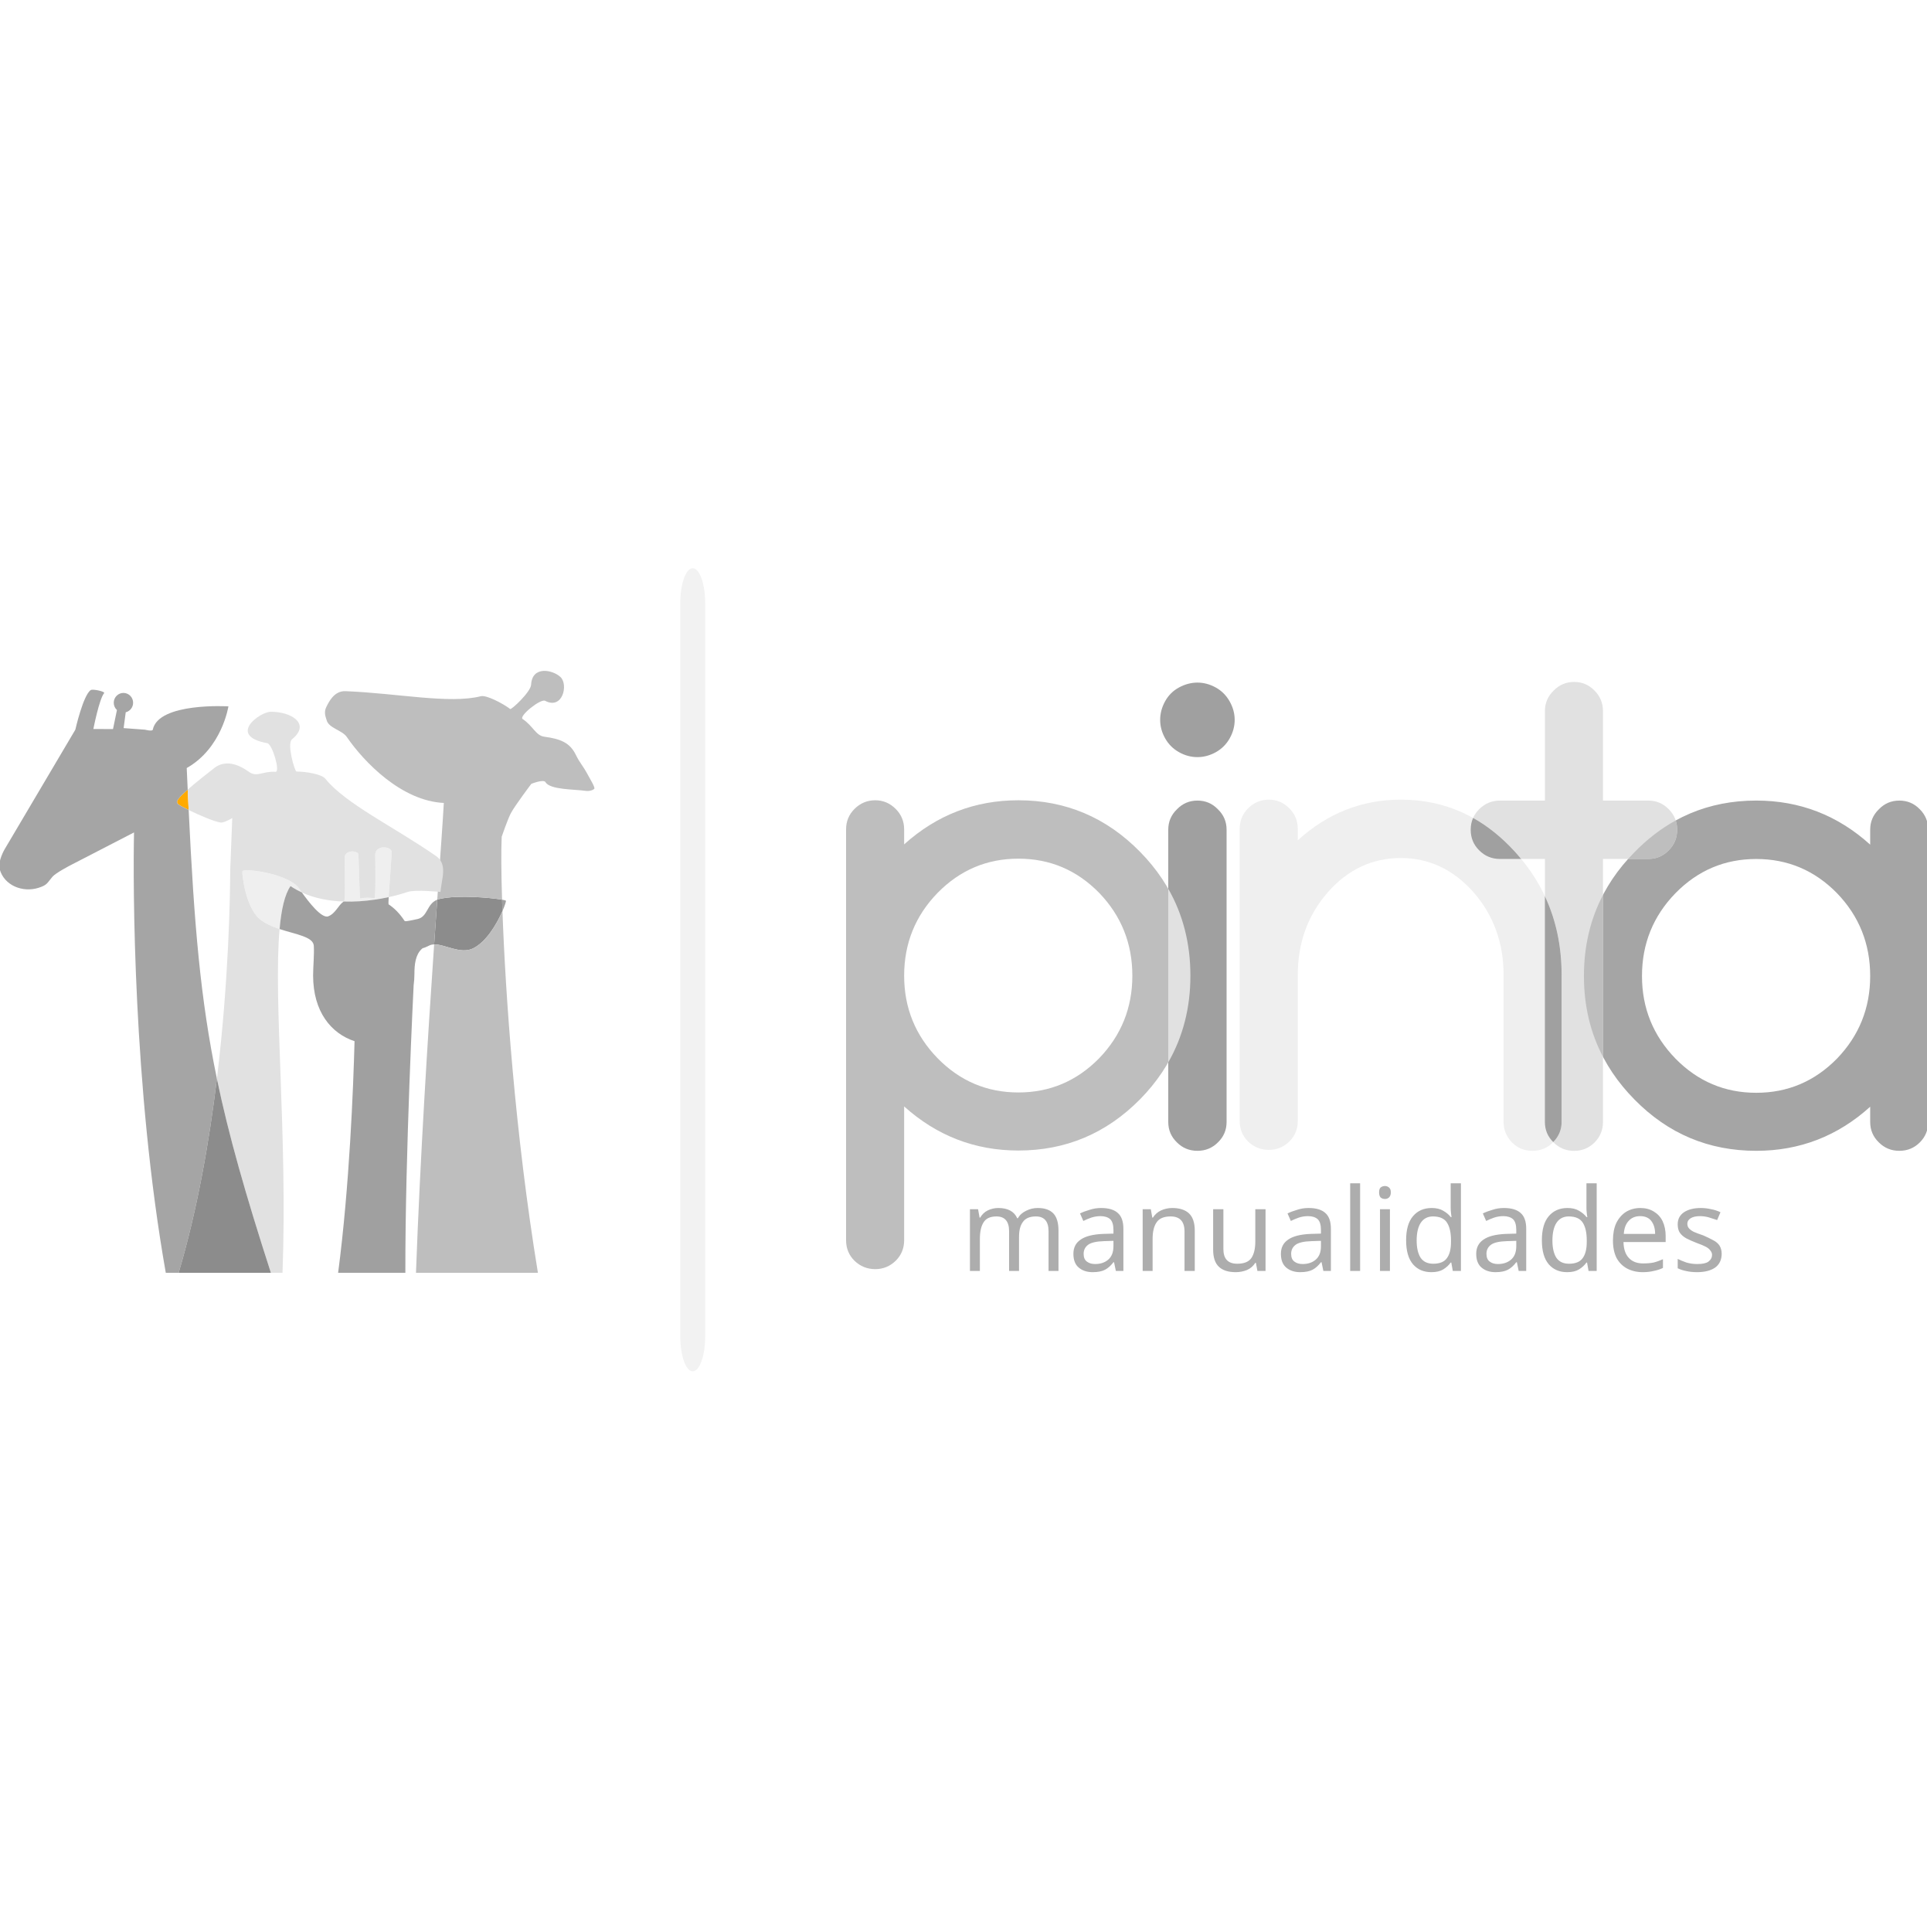
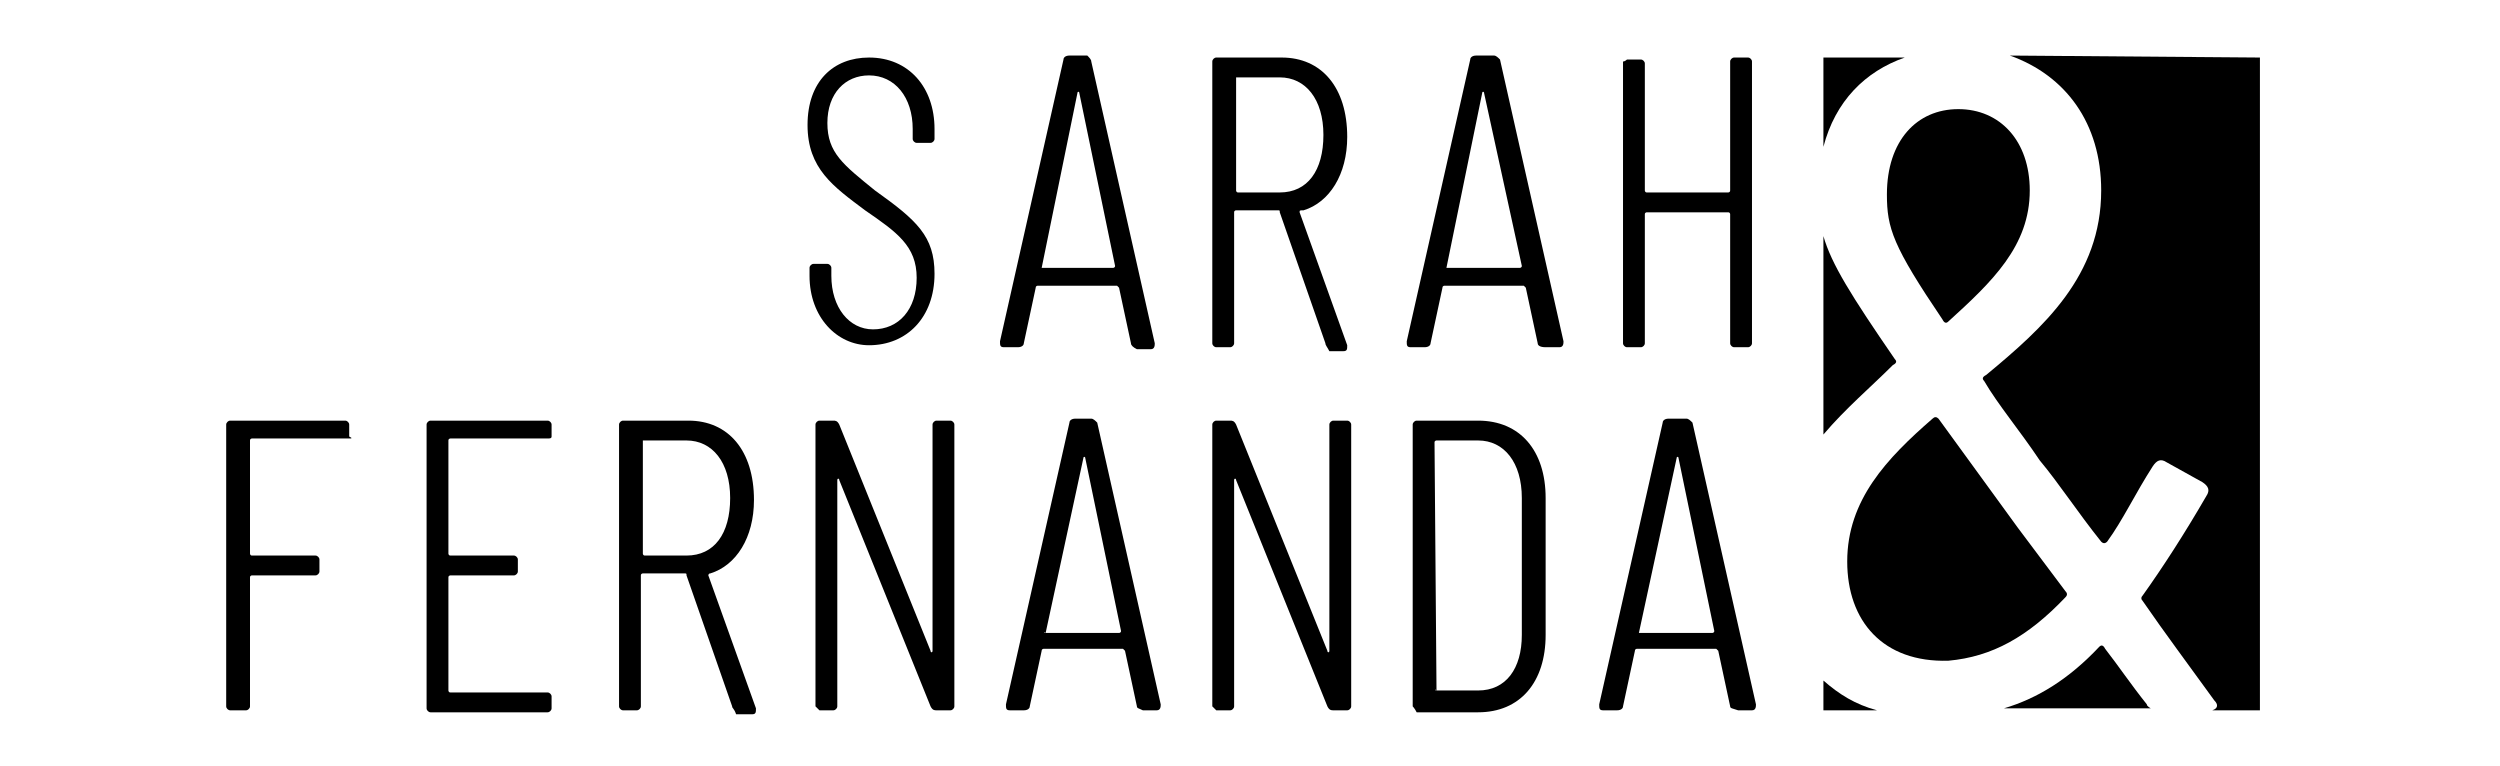
- <svg xmlns="http://www.w3.org/2000/svg" version="1.1" x="0px" y="0px" width="99.965px" height="100.213px" viewBox="0 0 99.965 100.213" enable-background="new 0 0 99.965 100.213" xml:space="preserve">
+ <svg xmlns="http://www.w3.org/2000/svg" version="1.1" id="Capa_1" x="0px" y="0px" viewBox="0 0 126 38.6" style="enable-background:new 0 0 126 38.6;" xml:space="preserve">
  <g id="Capa_4">
- </g>
-   <g id="Capa_6">
</g>
  <g id="Capa_7">
</g>
-   <g id="Capa_1">
+   <g id="Capa_1_1_">
</g>
  <g id="Capa_9">
</g>
  <g id="Capa_5">
</g>
  <g id="Capa_8">
</g>
  <g id="Capa_2">
-     <g>
-       <g>
-         <g>
-           <path fill="#BEBEBE" d="M52.834,41.51c2.458,0,4.563,0.892,6.312,2.674c1.74,1.771,2.61,3.914,2.61,6.426      c0,2.502-0.87,4.639-2.61,6.41c-1.749,1.771-3.854,2.658-6.312,2.658c-2.255,0-4.23-0.764-5.927-2.287v6.941      c0,0.418-0.146,0.773-0.436,1.062c-0.3,0.291-0.655,0.436-1.062,0.436c-0.419,0-0.779-0.145-1.08-0.436      c-0.29-0.289-0.435-0.645-0.435-1.062V43.024c0-0.418,0.145-0.773,0.435-1.063c0.301-0.301,0.661-0.451,1.08-0.451      c0.407,0,0.763,0.15,1.062,0.451c0.29,0.29,0.436,0.645,0.436,1.063v0.773C48.604,42.273,50.579,41.51,52.834,41.51z       M52.834,56.666c1.632,0,3.027-0.591,4.188-1.771c1.148-1.191,1.724-2.62,1.724-4.284c0-1.675-0.575-3.108-1.724-4.301      c-1.16-1.181-2.556-1.771-4.188-1.771c-1.633,0-3.027,0.59-4.188,1.771c-1.16,1.192-1.739,2.625-1.739,4.301      c0,1.664,0.579,3.093,1.739,4.284C49.807,56.075,51.201,56.666,52.834,56.666z" />
-         </g>
-       </g>
-       <g>
-         <g>
-           <path fill="#EFEFEF" d="M72.674,41.478c2.298,0,4.262,0.891,5.896,2.674c1.631,1.771,2.447,3.914,2.447,6.426v7.618      c0,0.408-0.15,0.763-0.451,1.062c-0.29,0.291-0.645,0.436-1.062,0.436c-0.419,0-0.773-0.145-1.063-0.436      c-0.289-0.3-0.435-0.654-0.435-1.062v-7.618c0-1.675-0.521-3.108-1.562-4.3c-1.052-1.181-2.308-1.772-3.769-1.772      c-1.481,0-2.744,0.591-3.785,1.772c-1.042,1.192-1.562,2.625-1.562,4.3v7.57c0,0.419-0.146,0.772-0.436,1.062      c-0.301,0.29-0.654,0.435-1.062,0.435c-0.42,0-0.779-0.145-1.08-0.435c-0.29-0.29-0.435-0.644-0.435-1.062V42.992      c0-0.419,0.145-0.773,0.435-1.063c0.301-0.3,0.66-0.451,1.08-0.451c0.407,0,0.761,0.151,1.062,0.451      c0.29,0.29,0.436,0.644,0.436,1.063v0.596C68.873,42.182,70.655,41.478,72.674,41.478z" />
-         </g>
-       </g>
-       <g>
-         <g>
-           <path fill="#A0A0A0" d="M62.122,35.406c0.323,0,0.637,0.083,0.942,0.25c0.307,0.167,0.547,0.405,0.725,0.717      s0.266,0.633,0.266,0.966s-0.086,0.652-0.258,0.958c-0.172,0.306-0.41,0.545-0.716,0.717c-0.307,0.171-0.626,0.258-0.959,0.258      s-0.652-0.086-0.958-0.258c-0.306-0.172-0.545-0.411-0.717-0.717c-0.172-0.306-0.258-0.625-0.258-0.958s0.086-0.655,0.258-0.966      s0.414-0.55,0.725-0.717C61.483,35.489,61.8,35.406,62.122,35.406z M62.122,41.526c0.419,0,0.772,0.15,1.062,0.451      c0.301,0.29,0.451,0.644,0.451,1.062v15.156c0,0.419-0.15,0.773-0.451,1.062c-0.29,0.291-0.644,0.436-1.062,0.436      s-0.772-0.145-1.062-0.436c-0.301-0.289-0.451-0.644-0.451-1.062V43.04c0-0.418,0.15-0.772,0.451-1.062      C61.35,41.677,61.703,41.526,62.122,41.526z" />
-         </g>
-       </g>
-       <g>
-         <g>
-           <path fill="#A5A5A5" d="M98.538,41.526c0.419,0,0.772,0.15,1.062,0.451c0.29,0.29,0.435,0.644,0.435,1.062v15.156      c0,0.419-0.145,0.773-0.435,1.062c-0.29,0.291-0.644,0.436-1.062,0.436s-0.773-0.145-1.063-0.436      c-0.3-0.289-0.45-0.644-0.45-1.062v-0.789c-1.687,1.524-3.656,2.287-5.911,2.287c-2.47,0-4.574-0.886-6.314-2.657      c-1.75-1.772-2.625-3.909-2.625-6.411c0-2.513,0.875-4.655,2.625-6.426c1.74-1.782,3.845-2.674,6.314-2.674      c2.255,0,4.225,0.762,5.911,2.287V43.04c0-0.418,0.15-0.772,0.45-1.062C97.765,41.677,98.119,41.526,98.538,41.526z       M91.113,56.683c1.632,0,3.027-0.591,4.188-1.771c1.148-1.192,1.724-2.62,1.724-4.285c0-1.675-0.575-3.109-1.724-4.3      c-1.16-1.181-2.556-1.771-4.188-1.771s-3.028,0.59-4.188,1.771c-1.159,1.191-1.739,2.625-1.739,4.3      c0,1.665,0.58,3.092,1.739,4.285C88.085,56.092,89.481,56.683,91.113,56.683z" />
-         </g>
-       </g>
-       <text transform="matrix(1 0 0 1 49.8047 65.9248)" fill="#ADADAD" font-family="'CenturyGothic'" font-size="5.99">manualidades</text>
-       <path fill="#A0A0A0" d="M26.067,47.257c-0.007-0.204-0.014-0.401-0.02-0.591c0.122,0.021,0.194,0.042,0.2,0.056    C26.26,46.748,26.195,46.962,26.067,47.257z" />
-       <path fill="#8C8C8C" d="M26.067,47.257c-0.271,0.625-0.829,1.611-1.545,1.945c-0.646,0.301-1.444-0.23-1.999-0.214    c0.057-0.823,0.11-1.599,0.161-2.32c0.038-0.017,0.08-0.029,0.127-0.04c0.94-0.218,2.65-0.066,3.236,0.039    C26.054,46.856,26.061,47.053,26.067,47.257z" />
-       <path fill="#BEBEBE" d="M30.83,40.917c-0.063,0.063-0.241,0.135-0.452,0.104c-0.577-0.084-1.847-0.051-2.078-0.451    c-0.098-0.167-0.735,0.088-0.735,0.088s-0.843,1.114-1.062,1.523c-0.154,0.287-0.474,1.215-0.474,1.215    c-0.005,0.004-0.003,0.191-0.007,0.197c-0.022,0.521-0.021,1.593,0.025,3.073c-0.586-0.104-2.296-0.256-3.236-0.039    c-0.047,0.011-0.089,0.023-0.127,0.04c0.168-2.401,0.298-4.193,0.341-5.018c-2.191-0.104-4.138-2.117-5.036-3.426    c-0.24-0.349-0.94-0.457-1.044-0.869c-0.039-0.151-0.168-0.395-0.006-0.703c0.124-0.243,0.397-0.825,0.987-0.8    c2.697,0.107,5.388,0.673,7.021,0.262c0.285-0.072,1.134,0.369,1.521,0.663c0.066,0.05,1.064-0.885,1.085-1.255    c0.052-1.009,1.126-0.778,1.524-0.404c0.417,0.388,0.117,1.713-0.796,1.234c-0.235-0.124-1.384,0.801-1.165,0.946    c0.527,0.347,0.679,0.857,1.119,0.916c0.845,0.113,1.331,0.309,1.638,0.938c0.224,0.46,0.337,0.5,0.646,1.079    C30.619,40.417,30.891,40.855,30.83,40.917z" />
-       <path fill="#EFEFEF" d="M15.661,46.292c-0.205-0.093-0.403-0.203-0.59-0.33c-0.302,0.444-0.476,1.209-0.566,2.229    c-0.383-0.125-0.754-0.284-1.038-0.523c-0.749-0.635-0.923-2.406-0.891-2.474c0.08-0.175,2.293,0.104,2.9,0.838    C15.495,46.053,15.561,46.153,15.661,46.292z" />
-       <path fill="#EFEFEF" d="M19.438,46.666c-0.513,0.076-1.061,0.116-1.609,0.096c0.008-0.007,0.015-0.013,0.024-0.018    c0.102-0.063-0.002-2.263,0.045-2.363c0.126-0.276,0.532-0.268,0.687-0.108c0.032,0.032,0.062,2.334,0.104,2.334    c0.129-0.028,0.254-0.042,0.381-0.042c0.119,0,0.238,0.012,0.357,0.034c0,0,0,0,0.001,0L19.438,46.666z" />
-       <path fill="#EFEFEF" d="M20.166,46.535c-0.231,0.051-0.476,0.096-0.729,0.131l-0.01-0.066c0.078,0,0.044-2.159,0.039-2.236    c-0.023-0.48,0.677-0.526,0.854-0.217C20.34,44.175,20.209,45.79,20.166,46.535z" />
-       <path fill="#FFAA00" d="M9.788,42.014c-0.126-0.061-0.241-0.122-0.338-0.174c-0.187-0.102-0.252-0.143-0.263-0.231    c-0.012-0.087,0.122-0.252,0.275-0.398c0.08-0.078,0.175-0.162,0.276-0.253C9.755,41.316,9.771,41.67,9.788,42.014z" />
-       <path fill="#A5A5A5" d="M2.012,46.047c0.457-0.149,0.427-0.245,0.716-0.577c0.172-0.197,0.919-0.585,0.919-0.585l3.306-1.707    C6.897,45.814,6.896,56.383,8.601,66.02h0.667c0.97-3.259,1.589-6.812,1.985-10.067c-0.854-4.119-1.178-7.949-1.465-13.938    c-0.126-0.061-0.241-0.122-0.338-0.174c-0.187-0.102-0.252-0.143-0.263-0.231c-0.012-0.087,0.122-0.252,0.275-0.398    c0.08-0.078,0.175-0.162,0.276-0.253c-0.017-0.366-0.033-0.739-0.051-1.121c1.833-1.035,2.163-3.199,2.163-3.199    s-3.631-0.22-3.924,1.21c-0.021,0.099-0.403,0-0.403,0l-1.109-0.082l0.109-0.821c0.221-0.056,0.383-0.255,0.383-0.496    c0-0.279-0.226-0.508-0.503-0.508c-0.275,0-0.502,0.229-0.502,0.508c0,0.151,0.063,0.286,0.166,0.379l-0.204,0.988l-1.019-0.004    c0,0,0.304-1.56,0.556-1.857c0.075-0.089-0.593-0.229-0.693-0.162c-0.394,0.266-0.798,2.054-0.798,2.054l-3.671,6.207    c0,0-0.363,0.617-0.254,1.029C0.211,45.93,1.18,46.317,2.012,46.047z" />
-       <path fill="#E1E1E1" d="M11.431,42.664c0.191,0.031,0.618-0.231,0.618-0.231l-0.086,2.214l-0.019,0.443    c0.002,0.006,0.002,0.011,0,0.017c-0.005,1.391-0.074,5.756-0.691,10.845c0.606,2.92,1.481,5.986,2.8,10.067h0.604    c0.266-7.12-0.485-14.136-0.152-17.829c-0.383-0.125-0.754-0.284-1.038-0.523c-0.749-0.635-0.923-2.406-0.891-2.474    c0.08-0.175,2.293,0.104,2.9,0.838c0.019,0.021,0.084,0.122,0.185,0.261c0.668,0.309,1.419,0.445,2.167,0.47    c0.008-0.007,0.015-0.013,0.024-0.018c0.102-0.063-0.002-2.263,0.045-2.363c0.126-0.276,0.532-0.268,0.687-0.108    c0.032,0.032,0.062,2.334,0.104,2.334c0.129-0.028,0.254-0.042,0.381-0.042c0.119,0,0.238,0.012,0.357,0.034c0,0,0,0,0.001,0    c0.078,0,0.044-2.159,0.039-2.236c-0.023-0.48,0.677-0.526,0.854-0.217c0.019,0.029-0.112,1.644-0.155,2.389    c0.363-0.08,0.699-0.174,0.987-0.27c0.402-0.134,1.698,0,1.698,0s0.032-0.278,0.09-0.62c0.046-0.271,0.179-0.898-0.307-1.235    c-2.217-1.54-4.704-2.711-5.759-4.023c-0.184-0.23-1.01-0.369-1.494-0.367c-0.084,0-0.516-1.443-0.227-1.676    c0.995-0.81-0.071-1.438-1.11-1.424c-0.569,0.008-2.267,1.244-0.174,1.63c0.26,0.047,0.686,1.501,0.424,1.484    c-0.63-0.04-0.923,0.264-1.309,0.046c-0.15-0.085-1.066-0.863-1.872-0.239c-0.318,0.247-0.93,0.727-1.375,1.117    c0.016,0.359,0.032,0.712,0.049,1.057C10.336,42.285,11.099,42.608,11.431,42.664z" />
-       <path fill="#8C8C8C" d="M14.053,66.02c-1.318-4.081-2.193-7.147-2.8-10.067c-0.396,3.256-1.016,6.809-1.985,10.067H14.053z" />
-       <path fill="#A0A0A0" d="M16.28,49.058c0.028,0.451-0.036,1.087-0.036,1.539c0,1.889,0.943,3.013,2.15,3.41    c-0.065,2.436-0.262,7.51-0.852,12.013h3.488c-0.012-6.155,0.43-14.919,0.43-14.919c0.025-0.19,0.04-0.387,0.04-0.584    c0-0.491,0.053-1,0.389-1.303c0.09-0.08-0.009,0.026,0.38-0.169c0.077-0.039,0.162-0.056,0.254-0.057    c0.057-0.823,0.11-1.599,0.161-2.32c-0.554,0.218-0.482,0.884-1.023,1.003c-0.602,0.131-0.653,0.13-0.682,0.083    c-0.23-0.354-0.511-0.644-0.822-0.849c-0.008-0.006-0.004-0.15,0.009-0.371c-0.231,0.051-0.476,0.096-0.729,0.131    c-0.513,0.076-1.061,0.116-1.609,0.096c-0.283,0.195-0.422,0.625-0.798,0.768c-0.346,0.134-1.036-0.771-1.369-1.238    c-0.205-0.093-0.403-0.203-0.59-0.33c-0.302,0.444-0.476,1.209-0.566,2.229C15.355,48.472,16.251,48.586,16.28,49.058z" />
-       <path fill="#BEBEBE" d="M27.907,66.02c-1.193-7.277-1.686-14.464-1.84-18.763c-0.271,0.625-0.829,1.611-1.545,1.945    c-0.646,0.301-1.444-0.23-1.999-0.214c-0.325,4.776-0.726,11.087-0.942,17.032H27.907z" />
-       <path fill="#F2F2F2" d="M36.584,69.327c0,0.996-0.289,1.803-0.645,1.803l0,0c-0.356,0-0.646-0.807-0.646-1.803V31.279    c0-0.996,0.289-1.804,0.646-1.804l0,0c0.355,0,0.645,0.808,0.645,1.804V69.327z" />
-       <path fill="#E1E1E1" d="M61.758,50.61c0,1.658-0.383,3.158-1.149,4.495V46.1C61.375,47.44,61.758,48.944,61.758,50.61z" />
-       <g>
-         <g>
-           <path fill="#E1E1E1" d="M86.576,41.977c-0.291-0.301-0.644-0.451-1.063-0.451h-2.351v-4.64c0-0.417-0.147-0.772-0.436-1.062      c-0.291-0.3-0.645-0.452-1.062-0.452c-0.42,0-0.773,0.152-1.063,0.452c-0.301,0.289-0.451,0.645-0.451,1.062v4.64h-2.335      c-0.419,0-0.779,0.15-1.079,0.451c-0.136,0.136-0.239,0.285-0.31,0.449c0.769,0.431,1.484,1.007,2.144,1.726      c0.121,0.132,0.237,0.266,0.349,0.402h1.231v1.932c0.578,1.234,0.866,2.596,0.866,4.093v7.617c0,0.4-0.143,0.746-0.434,1.043      c0.007,0.008,0.011,0.014,0.019,0.02c0.29,0.291,0.644,0.436,1.063,0.436c0.418,0,0.771-0.145,1.062-0.436      c0.288-0.289,0.436-0.643,0.436-1.062V44.554h2.351c0.42,0,0.772-0.149,1.063-0.451c0.289-0.29,0.435-0.644,0.435-1.063      C87.011,42.622,86.865,42.268,86.576,41.977z" />
-         </g>
-       </g>
-       <path fill="#A0A0A0" d="M81.016,50.579v7.617c0,0.4-0.143,0.746-0.434,1.043c-0.289-0.285-0.433-0.633-0.433-1.043v-11.71    C80.728,47.72,81.016,49.083,81.016,50.579z" />
-       <path fill="#A0A0A0" d="M78.918,44.554h-1.104c-0.419,0-0.779-0.149-1.079-0.451c-0.29-0.29-0.435-0.644-0.435-1.063    c0-0.224,0.04-0.428,0.125-0.614c0.769,0.431,1.484,1.007,2.144,1.726C78.69,44.285,78.807,44.418,78.918,44.554z" />
-       <path fill="#BEBEBE" d="M83.162,46.423v8.392c-0.659-1.258-0.988-2.654-0.988-4.189C82.174,49.086,82.503,47.685,83.162,46.423z" />
-       <path fill="#BEBEBE" d="M87.011,43.04c0,0.419-0.146,0.773-0.435,1.063c-0.291,0.302-0.644,0.451-1.063,0.451h-1.047    c0.109-0.12,0.22-0.238,0.334-0.354c0.66-0.676,1.371-1.223,2.136-1.643C86.986,42.708,87.011,42.868,87.011,43.04z" />
-     </g>
+ </g>
+   <g>
+     <path d="M40.8,13.9v-0.4c0-0.1,0.1-0.2,0.2-0.2h0.7c0.1,0,0.2,0.1,0.2,0.2v0.4c0,1.6,0.9,2.7,2.1,2.7c1.3,0,2.2-1,2.2-2.6   s-1-2.3-2.6-3.4c-1.6-1.2-2.9-2.1-2.9-4.3s1.3-3.4,3.1-3.4c2,0,3.3,1.5,3.3,3.6V7c0,0.1-0.1,0.2-0.2,0.2h-0.7C46.1,7.2,46,7.1,46,7   V6.5c0-1.6-0.9-2.7-2.2-2.7c-1.2,0-2.1,0.9-2.1,2.4c0,1.5,0.8,2.1,2.4,3.4c2.1,1.5,3,2.3,3,4.2c0,2.2-1.4,3.6-3.3,3.6   C42.2,17.4,40.8,16,40.8,13.9z" />
+     <path d="M57,17.3l-0.6-2.8l-0.1-0.1h-4c0,0-0.1,0-0.1,0.1l-0.6,2.8c0,0.1-0.1,0.2-0.3,0.2h-0.7c-0.2,0-0.2-0.1-0.2-0.3l3.2-14.2   c0-0.1,0.1-0.2,0.3-0.2h0.9C54.9,2.9,55,3,55,3.1l3.2,14.2c0,0.1,0,0.3-0.2,0.3h-0.7C57.1,17.5,57,17.4,57,17.3z M52.5,13.5h3.6   c0,0,0.1,0,0.1-0.1l-1.8-8.7c0-0.1-0.1-0.1-0.1,0L52.5,13.5C52.4,13.5,52.4,13.5,52.5,13.5z" />
+     <path d="M66.8,17.3l-2.3-6.6c0-0.1,0-0.1-0.1-0.1h-2.1c0,0-0.1,0-0.1,0.1v6.6c0,0.1-0.1,0.2-0.2,0.2h-0.7c-0.1,0-0.2-0.1-0.2-0.2   V3.1c0-0.1,0.1-0.2,0.2-0.2h3.3c2,0,3.3,1.5,3.3,4c0,1.9-0.9,3.3-2.2,3.7c-0.2,0-0.2,0-0.2,0.1l2.4,6.7c0,0.2,0,0.3-0.2,0.3h-0.7   C66.9,17.5,66.8,17.4,66.8,17.3z M62.3,3.9v5.7c0,0,0,0.1,0.1,0.1h2.1c1.4,0,2.2-1.1,2.2-2.9s-0.9-2.9-2.2-2.9L62.3,3.9   C62.4,3.8,62.3,3.9,62.3,3.9z" />
+     <path d="M77.5,17.3l-0.6-2.8l-0.1-0.1h-4c0,0-0.1,0-0.1,0.1l-0.6,2.8c0,0.1-0.1,0.2-0.3,0.2h-0.7c-0.2,0-0.2-0.1-0.2-0.3l3.2-14.2   c0-0.1,0.1-0.2,0.3-0.2h0.9c0.1,0,0.2,0.1,0.3,0.2l3.2,14.2c0,0.1,0,0.3-0.2,0.3h-0.7C77.6,17.5,77.5,17.4,77.5,17.3z M72.9,13.5   h3.7c0,0,0.1,0,0.1-0.1l-1.9-8.7c0-0.1-0.1-0.1-0.1,0L72.9,13.5C72.8,13.5,72.9,13.5,72.9,13.5z" />
+     <path d="M87.4,2.9h0.7c0.1,0,0.2,0.1,0.2,0.2v14.2c0,0.1-0.1,0.2-0.2,0.2h-0.7c-0.1,0-0.2-0.1-0.2-0.2v-6.5c0,0,0-0.1-0.1-0.1H83   c0,0-0.1,0-0.1,0.1v6.5c0,0.1-0.1,0.2-0.2,0.2H82c-0.1,0-0.2-0.1-0.2-0.2V3.1C81.9,3.1,82,3,82,3h0.7c0.1,0,0.2,0.1,0.2,0.2v6.4   c0,0,0,0.1,0.1,0.1h4.1c0,0,0.1,0,0.1-0.1V3.1C87.2,3,87.3,2.9,87.4,2.9z" />
  </g>
-   <g id="Capa_3">
- </g>
+   <g>
+     <path d="M17.6,22.1h-4.9c0,0-0.1,0-0.1,0.1v5.7c0,0,0,0.1,0.1,0.1h3.2c0.1,0,0.2,0.1,0.2,0.2v0.6c0,0.1-0.1,0.2-0.2,0.2h-3.2   c0,0-0.1,0-0.1,0.1v6.5c0,0.1-0.1,0.2-0.2,0.2h-0.8c-0.1,0-0.2-0.1-0.2-0.2V21.4c0-0.1,0.1-0.2,0.2-0.2h5.8c0.1,0,0.2,0.1,0.2,0.2   V22C17.8,22.1,17.7,22.1,17.6,22.1z" />
+     <path d="M27.6,22.1h-4.9c0,0-0.1,0-0.1,0.1v5.7c0,0,0,0.1,0.1,0.1h3.2c0.1,0,0.2,0.1,0.2,0.2v0.6c0,0.1-0.1,0.2-0.2,0.2h-3.2   c0,0-0.1,0-0.1,0.1v5.7c0,0,0,0.1,0.1,0.1h4.9c0.1,0,0.2,0.1,0.2,0.2v0.6c0,0.1-0.1,0.2-0.2,0.2h-5.9c-0.1,0-0.2-0.1-0.2-0.2V21.4   c0-0.1,0.1-0.2,0.2-0.2h5.9c0.1,0,0.2,0.1,0.2,0.2V22C27.8,22.1,27.7,22.1,27.6,22.1z" />
+     <path d="M36.9,35.6l-2.3-6.6c0-0.1,0-0.1-0.1-0.1h-2.1c0,0-0.1,0-0.1,0.1v6.6c0,0.1-0.1,0.2-0.2,0.2h-0.7c-0.1,0-0.2-0.1-0.2-0.2   V21.4c0-0.1,0.1-0.2,0.2-0.2h3.3c2,0,3.3,1.5,3.3,4c0,1.9-0.9,3.3-2.2,3.7c-0.1,0-0.1,0.1-0.1,0.1l2.4,6.7c0,0.2,0,0.3-0.2,0.3   h-0.8C37,35.7,36.9,35.7,36.9,35.6z M32.4,22.2v5.7c0,0,0,0.1,0.1,0.1h2.1c1.4,0,2.2-1.1,2.2-2.9c0-1.8-0.9-2.9-2.2-2.9L32.4,22.2   C32.4,22.1,32.4,22.1,32.4,22.2z" />
+     <path d="M41.1,35.6V21.4c0-0.1,0.1-0.2,0.2-0.2H42c0.1,0,0.2,0,0.3,0.2l4.6,11.4c0,0.1,0.1,0.1,0.1,0V21.4c0-0.1,0.1-0.2,0.2-0.2   h0.7c0.1,0,0.2,0.1,0.2,0.2v14.2c0,0.1-0.1,0.2-0.2,0.2h-0.7c-0.1,0-0.2,0-0.3-0.2l-4.6-11.4c0-0.1-0.1-0.1-0.1,0v11.4   c0,0.1-0.1,0.2-0.2,0.2h-0.7C41.2,35.7,41.1,35.6,41.1,35.6z" />
+     <path d="M57.3,35.6l-0.6-2.8l-0.1-0.1h-4c0,0-0.1,0-0.1,0.1l-0.6,2.8c0,0.1-0.1,0.2-0.3,0.2h-0.7c-0.2,0-0.2-0.1-0.2-0.3l3.2-14.2   c0-0.1,0.1-0.2,0.3-0.2H55c0.1,0,0.2,0.1,0.3,0.2l3.2,14.2c0,0.1,0,0.3-0.2,0.3h-0.7C57.4,35.7,57.3,35.7,57.3,35.6z M52.7,31.9   h3.7c0,0,0.1,0,0.1-0.1l-1.8-8.7c0-0.1-0.1-0.1-0.1,0L52.7,31.9C52.6,31.8,52.6,31.9,52.7,31.9z" />
+     <path d="M61.1,35.6V21.4c0-0.1,0.1-0.2,0.2-0.2h0.7c0.1,0,0.2,0,0.3,0.2l4.6,11.4c0,0.1,0.1,0.1,0.1,0V21.4c0-0.1,0.1-0.2,0.2-0.2   h0.7c0.1,0,0.2,0.1,0.2,0.2v14.2c0,0.1-0.1,0.2-0.2,0.2h-0.7c-0.1,0-0.2,0-0.3-0.2l-4.6-11.4c0-0.1-0.1-0.1-0.1,0v11.4   c0,0.1-0.1,0.2-0.2,0.2h-0.7C61.2,35.7,61.1,35.6,61.1,35.6z" />
+     <path d="M71.2,35.6V21.4c0-0.1,0.1-0.2,0.2-0.2h3.1c2.1,0,3.4,1.5,3.4,3.9v6.9c0,2.4-1.3,3.9-3.4,3.9h-3.1   C71.3,35.7,71.2,35.6,71.2,35.6z M72.4,34.8h2.1c1.4,0,2.2-1.1,2.2-2.8v-6.9c0-1.8-0.9-2.9-2.2-2.9h-2.1c0,0-0.1,0-0.1,0.1   L72.4,34.8C72.3,34.7,72.3,34.8,72.4,34.8z" />
+     <path d="M87.2,35.6l-0.6-2.8l-0.1-0.1h-4c0,0-0.1,0-0.1,0.1l-0.6,2.8c0,0.1-0.1,0.2-0.3,0.2h-0.7c-0.2,0-0.2-0.1-0.2-0.3l3.2-14.2   c0-0.1,0.1-0.2,0.3-0.2H85c0.1,0,0.2,0.1,0.3,0.2l3.2,14.2c0,0.1,0,0.3-0.2,0.3h-0.7C87.3,35.7,87.2,35.7,87.2,35.6z M82.6,31.9   h3.7c0,0,0.1,0,0.1-0.1l-1.8-8.7c0-0.1-0.1-0.1-0.1,0L82.6,31.9C82.6,31.8,82.6,31.9,82.6,31.9z" />
+   </g>
+   <g>
+     <path d="M91.9,34.3c0.8,0.7,1.6,1.2,2.7,1.5h-2.7V34.3z" />
+     <path d="M91.9,21.9v-10c0.4,1.4,1.4,3,3.6,6.2c0.1,0.1,0.1,0.2-0.1,0.3C94.3,19.5,93,20.6,91.9,21.9z" />
+     <path d="M91.9,7.4V2.9h4.1C94,3.6,92.5,5.1,91.9,7.4z" />
+     <path d="M95.1,9.8c0-2.7,1.5-4.3,3.6-4.3s3.6,1.6,3.6,4.1c0,2.8-1.9,4.6-4.1,6.6c-0.1,0.1-0.2,0.1-0.3-0.1   C95.4,12.4,95.1,11.5,95.1,9.8z" />
+     <path d="M98.2,33.3c-3.3,0.1-5.1-2-5.1-5c0-3.1,2-5.2,4.3-7.2c0.1-0.1,0.2-0.1,0.3,0l4,5.5l2.4,3.2c0.1,0.1,0.1,0.2,0,0.3   C102.2,32.1,100.4,33.1,98.2,33.3z" />
+     <path d="M108.4,35.7H101c1.7-0.5,3.3-1.5,4.8-3.1c0.1-0.1,0.2-0.1,0.3,0.1c0.7,0.9,1.3,1.8,2.1,2.8   C108.2,35.6,108.4,35.7,108.4,35.7z" />
+     <path d="M113.9,2.9v32.9h-2.4c0.3-0.1,0.3-0.3,0.1-0.5c-1.3-1.8-2.5-3.4-3.6-5c-0.1-0.1-0.1-0.2,0-0.3c1-1.4,2.1-3.1,3.2-5   c0.2-0.3,0.1-0.5-0.2-0.7l-1.8-1c-0.3-0.2-0.5-0.1-0.7,0.2c-0.9,1.4-1.5,2.7-2.3,3.8c-0.1,0.1-0.2,0.1-0.3,0   c-1.2-1.5-2.1-2.9-3.1-4.1c-1-1.5-2.1-2.8-2.8-4c-0.1-0.1-0.1-0.2,0.1-0.3c2.9-2.4,5.8-5,5.8-9.3c0-3.4-1.8-5.8-4.6-6.8L113.9,2.9   L113.9,2.9z" />
+   </g>
</svg>
